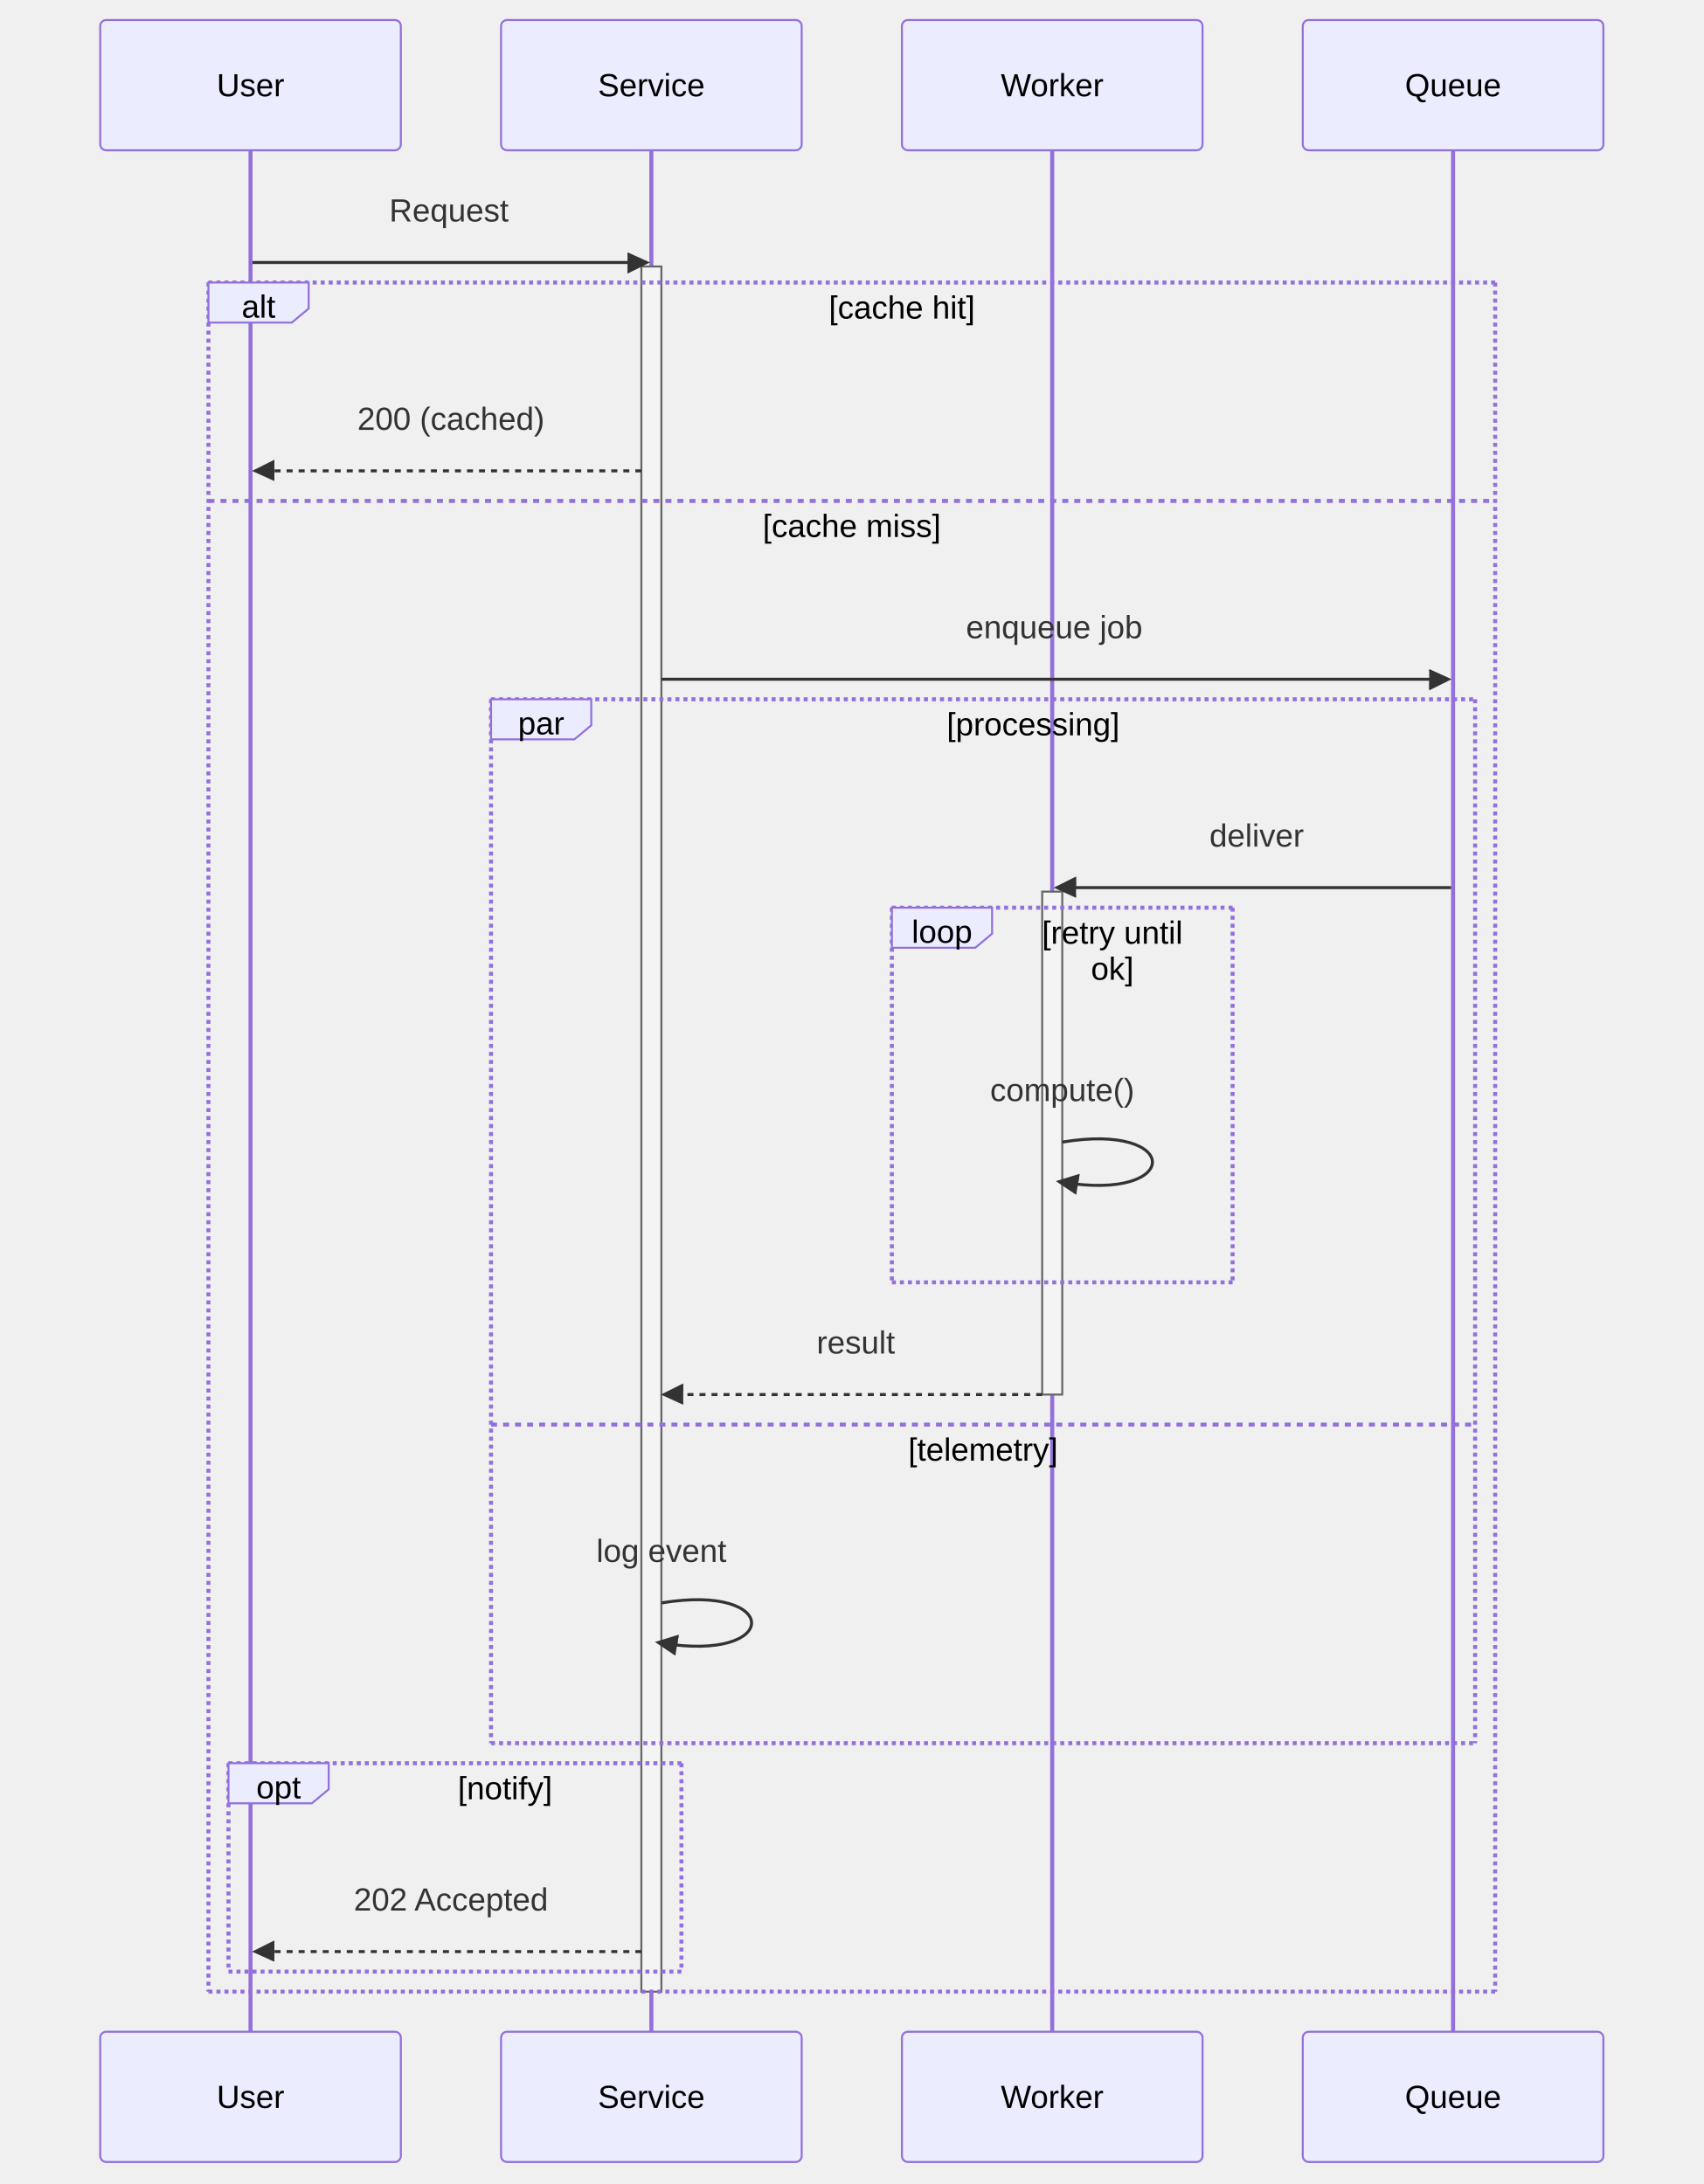
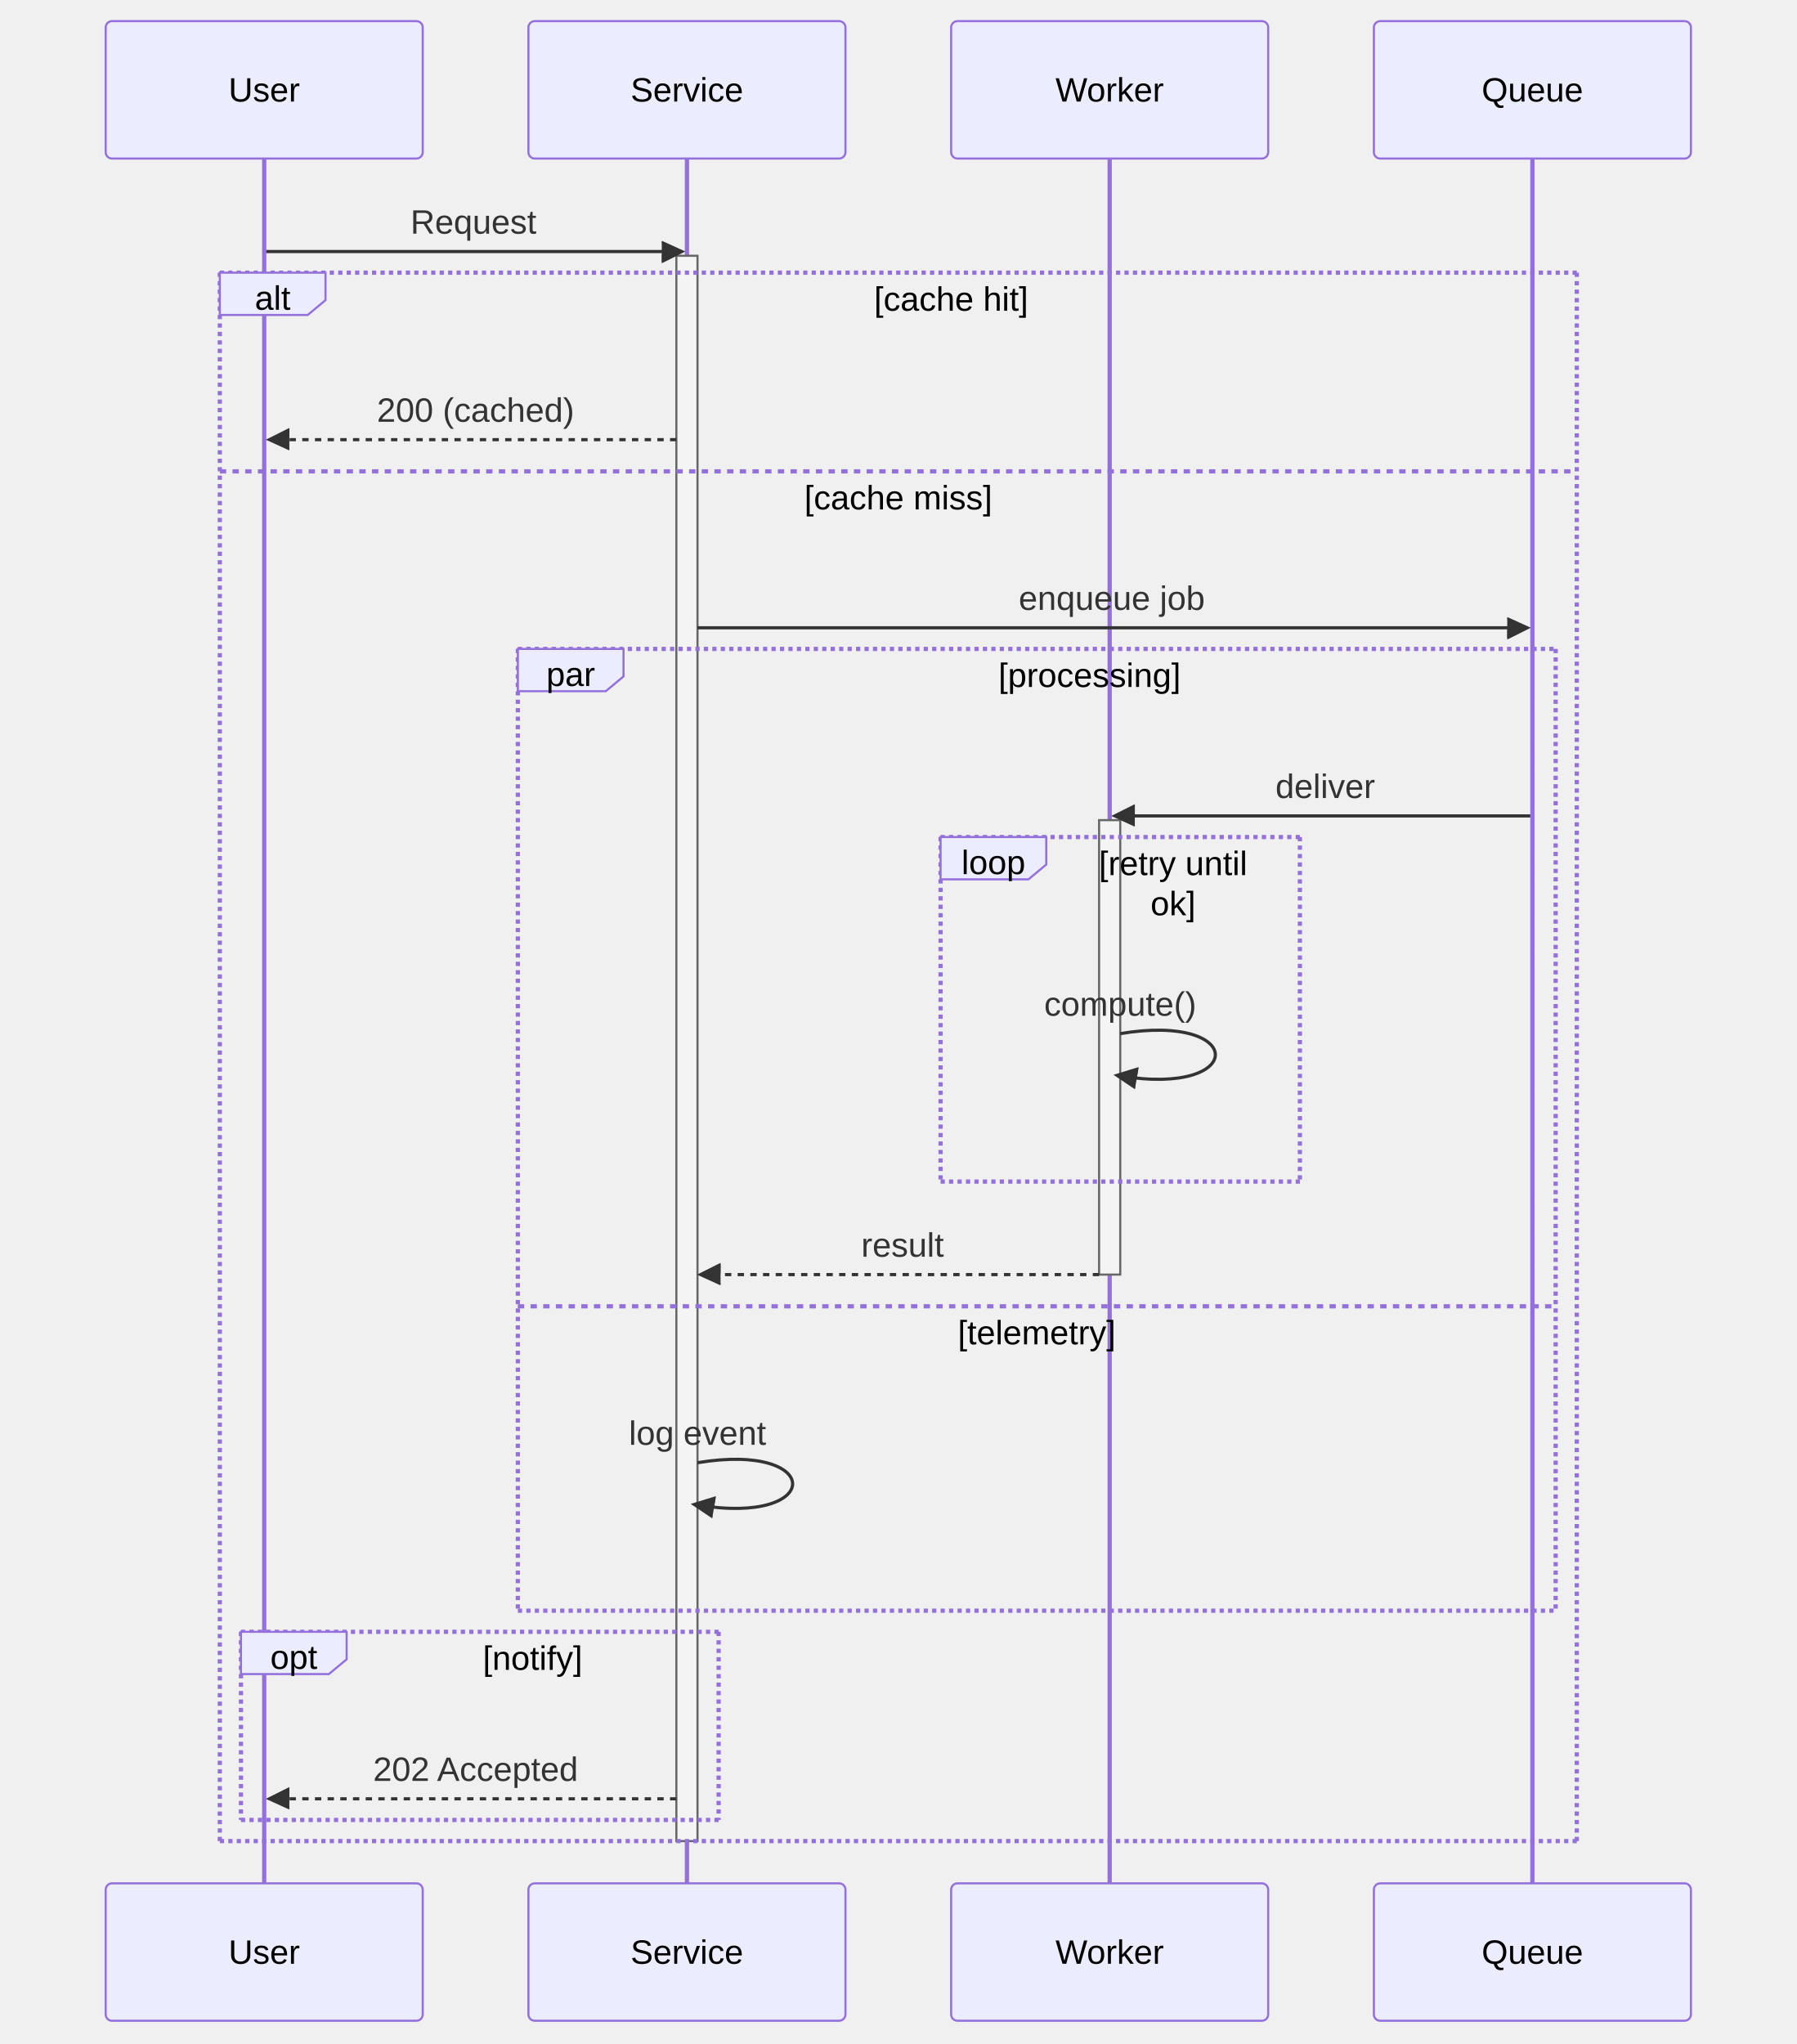
- <svg xmlns="http://www.w3.org/2000/svg" id="stress_deep_nested_frames_018" width="100%" style="max-width: 850px; background-color: white;" viewBox="-50 -10 850 1090" role="graphics-document document" aria-roledescription="sequence">
+ <svg xmlns="http://www.w3.org/2000/svg" id="stress_deep_nested_frames_018" width="100%" style="max-width: 850px; background-color: white;" viewBox="-50 -10 850 967" role="graphics-document document" aria-roledescription="sequence">
  <g>
-     <rect x="600" y="1004" fill="#eaeaea" stroke="#666" width="150" height="65" name="Q" rx="3" ry="3" class="actor actor-bottom" />
-     <text x="675" y="1036.5" dominant-baseline="central" alignment-baseline="central" class="actor actor-box" style="text-anchor: middle; font-size: 16px; font-weight: 400;">
+     <rect x="600" y="881" fill="#eaeaea" stroke="#666" width="150" height="65" name="Q" rx="3" ry="3" class="actor actor-bottom" />
+     <text x="675" y="913.5" dominant-baseline="central" alignment-baseline="central" class="actor actor-box" style="text-anchor: middle; font-size: 16px; font-weight: 400;">
      <tspan x="675" dy="0">Queue</tspan>
    </text>
  </g>
  <g>
-     <rect x="400" y="1004" fill="#eaeaea" stroke="#666" width="150" height="65" name="W" rx="3" ry="3" class="actor actor-bottom" />
-     <text x="475" y="1036.5" dominant-baseline="central" alignment-baseline="central" class="actor actor-box" style="text-anchor: middle; font-size: 16px; font-weight: 400;">
+     <rect x="400" y="881" fill="#eaeaea" stroke="#666" width="150" height="65" name="W" rx="3" ry="3" class="actor actor-bottom" />
+     <text x="475" y="913.5" dominant-baseline="central" alignment-baseline="central" class="actor actor-box" style="text-anchor: middle; font-size: 16px; font-weight: 400;">
      <tspan x="475" dy="0">Worker</tspan>
    </text>
  </g>
  <g>
-     <rect x="200" y="1004" fill="#eaeaea" stroke="#666" width="150" height="65" name="S" rx="3" ry="3" class="actor actor-bottom" />
-     <text x="275" y="1036.5" dominant-baseline="central" alignment-baseline="central" class="actor actor-box" style="text-anchor: middle; font-size: 16px; font-weight: 400;">
+     <rect x="200" y="881" fill="#eaeaea" stroke="#666" width="150" height="65" name="S" rx="3" ry="3" class="actor actor-bottom" />
+     <text x="275" y="913.5" dominant-baseline="central" alignment-baseline="central" class="actor actor-box" style="text-anchor: middle; font-size: 16px; font-weight: 400;">
      <tspan x="275" dy="0">Service</tspan>
    </text>
  </g>
  <g>
-     <rect x="0" y="1004" fill="#eaeaea" stroke="#666" width="150" height="65" name="U" rx="3" ry="3" class="actor actor-bottom" />
-     <text x="75" y="1036.5" dominant-baseline="central" alignment-baseline="central" class="actor actor-box" style="text-anchor: middle; font-size: 16px; font-weight: 400;">
+     <rect x="0" y="881" fill="#eaeaea" stroke="#666" width="150" height="65" name="U" rx="3" ry="3" class="actor actor-bottom" />
+     <text x="75" y="913.5" dominant-baseline="central" alignment-baseline="central" class="actor actor-box" style="text-anchor: middle; font-size: 16px; font-weight: 400;">
      <tspan x="75" dy="0">User</tspan>
    </text>
  </g>
  <g>
-     <line id="actor3" x1="675" y1="65" x2="675" y2="1004" class="actor-line 200" stroke-width="0.5px" stroke="#999" name="Q" data-et="life-line" data-id="Q" />
+     <line id="actor3" x1="675" y1="65" x2="675" y2="881" class="actor-line 200" stroke-width="0.5px" stroke="#999" name="Q" data-et="life-line" data-id="Q" />
    <g id="root-3" data-et="participant" data-type="participant" data-id="Q">
      <rect x="600" y="0" fill="#eaeaea" stroke="#666" width="150" height="65" name="Q" rx="3" ry="3" class="actor actor-top" />
      <text x="675" y="32.5" dominant-baseline="central" alignment-baseline="central" class="actor actor-box" style="text-anchor: middle; font-size: 16px; font-weight: 400;">
        <tspan x="675" dy="0">Queue</tspan>
      </text>
    </g>
  </g>
  <g>
-     <line id="actor2" x1="475" y1="65" x2="475" y2="1004" class="actor-line 200" stroke-width="0.5px" stroke="#999" name="W" data-et="life-line" data-id="W" />
+     <line id="actor2" x1="475" y1="65" x2="475" y2="881" class="actor-line 200" stroke-width="0.5px" stroke="#999" name="W" data-et="life-line" data-id="W" />
    <g id="root-2" data-et="participant" data-type="participant" data-id="W">
      <rect x="400" y="0" fill="#eaeaea" stroke="#666" width="150" height="65" name="W" rx="3" ry="3" class="actor actor-top" />
      <text x="475" y="32.5" dominant-baseline="central" alignment-baseline="central" class="actor actor-box" style="text-anchor: middle; font-size: 16px; font-weight: 400;">
        <tspan x="475" dy="0">Worker</tspan>
      </text>
    </g>
  </g>
  <g>
-     <line id="actor1" x1="275" y1="65" x2="275" y2="1004" class="actor-line 200" stroke-width="0.5px" stroke="#999" name="S" data-et="life-line" data-id="S" />
+     <line id="actor1" x1="275" y1="65" x2="275" y2="881" class="actor-line 200" stroke-width="0.5px" stroke="#999" name="S" data-et="life-line" data-id="S" />
    <g id="root-1" data-et="participant" data-type="participant" data-id="S">
      <rect x="200" y="0" fill="#eaeaea" stroke="#666" width="150" height="65" name="S" rx="3" ry="3" class="actor actor-top" />
      <text x="275" y="32.5" dominant-baseline="central" alignment-baseline="central" class="actor actor-box" style="text-anchor: middle; font-size: 16px; font-weight: 400;">
        <tspan x="275" dy="0">Service</tspan>
      </text>
    </g>
  </g>
  <g>
-     <line id="actor0" x1="75" y1="65" x2="75" y2="1004" class="actor-line 200" stroke-width="0.5px" stroke="#999" name="U" data-et="life-line" data-id="U" />
+     <line id="actor0" x1="75" y1="65" x2="75" y2="881" class="actor-line 200" stroke-width="0.5px" stroke="#999" name="U" data-et="life-line" data-id="U" />
    <g id="root-0" data-et="participant" data-type="participant" data-id="U">
      <rect x="0" y="0" fill="#eaeaea" stroke="#666" width="150" height="65" name="U" rx="3" ry="3" class="actor actor-top" />
      <text x="75" y="32.5" dominant-baseline="central" alignment-baseline="central" class="actor actor-box" style="text-anchor: middle; font-size: 16px; font-weight: 400;">
        <tspan x="75" dy="0">User</tspan>
      </text>
    </g>
  </g>
  <style>#stress_deep_nested_frames_018{font-family:"trebuchet ms",verdana,arial,sans-serif;font-size:16px;fill:#333;}@keyframes edge-animation-frame{from{stroke-dashoffset:0;}}@keyframes dash{to{stroke-dashoffset:0;}}#stress_deep_nested_frames_018 .edge-animation-slow{stroke-dasharray:9,5!important;stroke-dashoffset:900;animation:dash 50s linear infinite;stroke-linecap:round;}#stress_deep_nested_frames_018 .edge-animation-fast{stroke-dasharray:9,5!important;stroke-dashoffset:900;animation:dash 20s linear infinite;stroke-linecap:round;}#stress_deep_nested_frames_018 .error-icon{fill:#552222;}#stress_deep_nested_frames_018 .error-text{fill:#552222;stroke:#552222;}#stress_deep_nested_frames_018 .edge-thickness-normal{stroke-width:1px;}#stress_deep_nested_frames_018 .edge-thickness-thick{stroke-width:3.5px;}#stress_deep_nested_frames_018 .edge-pattern-solid{stroke-dasharray:0;}#stress_deep_nested_frames_018 .edge-thickness-invisible{stroke-width:0;fill:none;}#stress_deep_nested_frames_018 .edge-pattern-dashed{stroke-dasharray:3;}#stress_deep_nested_frames_018 .edge-pattern-dotted{stroke-dasharray:2;}#stress_deep_nested_frames_018 .marker{fill:#333333;stroke:#333333;}#stress_deep_nested_frames_018 .marker.cross{stroke:#333333;}#stress_deep_nested_frames_018 svg{font-family:"trebuchet ms",verdana,arial,sans-serif;font-size:16px;}#stress_deep_nested_frames_018 p{margin:0;}#stress_deep_nested_frames_018 .actor{stroke:#9370DB;fill:#ECECFF;stroke-width:1;}#stress_deep_nested_frames_018 rect.actor.outer-path[data-look="neo"]{filter:drop-shadow(1px 2px 2px rgba(185, 185, 185, 1));}#stress_deep_nested_frames_018 rect.note[data-look="neo"]{stroke:#aaaa33;fill:#fff5ad;filter:drop-shadow(1px 2px 2px rgba(185, 185, 185, 1));}#stress_deep_nested_frames_018 text.actor&gt;tspan{fill:black;stroke:none;}#stress_deep_nested_frames_018 .actor-line{stroke:#9370DB;}#stress_deep_nested_frames_018 .innerArc{stroke-width:1.5;stroke-dasharray:none;}#stress_deep_nested_frames_018 .messageLine0{stroke-width:1.5;stroke-dasharray:none;stroke:#333;}#stress_deep_nested_frames_018 .messageLine1{stroke-width:1.5;stroke-dasharray:2,2;stroke:#333;}#stress_deep_nested_frames_018 [id$="-arrowhead"] path{fill:#333;stroke:#333;}#stress_deep_nested_frames_018 .sequenceNumber{fill:white;}#stress_deep_nested_frames_018 [id$="-sequencenumber"]{fill:#333;}#stress_deep_nested_frames_018 [id$="-crosshead"] path{fill:#333;stroke:#333;}#stress_deep_nested_frames_018 .messageText{fill:#333;stroke:none;}#stress_deep_nested_frames_018 .labelBox{stroke:#9370DB;fill:#ECECFF;filter:none;}#stress_deep_nested_frames_018 .labelText,#stress_deep_nested_frames_018 .labelText&gt;tspan{fill:black;stroke:none;}#stress_deep_nested_frames_018 .loopText,#stress_deep_nested_frames_018 .loopText&gt;tspan{fill:black;stroke:none;}#stress_deep_nested_frames_018 .sectionTitle,#stress_deep_nested_frames_018 .sectionTitle&gt;tspan{fill:black;stroke:none;}#stress_deep_nested_frames_018 .loopLine{stroke-width:2px;stroke-dasharray:2,2;stroke:#9370DB;fill:#9370DB;}#stress_deep_nested_frames_018 .note{stroke:#aaaa33;fill:#fff5ad;}#stress_deep_nested_frames_018 .noteText,#stress_deep_nested_frames_018 .noteText&gt;tspan{fill:black;stroke:none;font-weight:normal;}#stress_deep_nested_frames_018 .activation0{fill:#f4f4f4;stroke:#666;}#stress_deep_nested_frames_018 .activation1{fill:#f4f4f4;stroke:#666;}#stress_deep_nested_frames_018 .activation2{fill:#f4f4f4;stroke:#666;}#stress_deep_nested_frames_018 .actorPopupMenu{position:absolute;}#stress_deep_nested_frames_018 .actorPopupMenuPanel{position:absolute;fill:#ECECFF;box-shadow:0px 8px 16px 0px rgba(0,0,0,0.2);filter:drop-shadow(3px 5px 2px rgb(0 0 0 / 0.4));}#stress_deep_nested_frames_018 .actor-man circle,#stress_deep_nested_frames_018 line{fill:#ECECFF;stroke-width:2px;}#stress_deep_nested_frames_018 g rect.rect{filter:drop-shadow(1px 2px 2px rgba(185, 185, 185, 1));stroke:#9370DB;}#stress_deep_nested_frames_018 .node .neo-node{stroke:#9370DB;}#stress_deep_nested_frames_018 [data-look="neo"].node rect,#stress_deep_nested_frames_018 [data-look="neo"].cluster rect,#stress_deep_nested_frames_018 [data-look="neo"].node polygon{stroke:#9370DB;filter:drop-shadow(1px 2px 2px rgba(185, 185, 185, 1));}#stress_deep_nested_frames_018 [data-look="neo"].swimlane.cluster rect{filter:none;}#stress_deep_nested_frames_018 [data-look="neo"].node path{stroke:#9370DB;stroke-width:1px;}#stress_deep_nested_frames_018 [data-look="neo"].node .outer-path{filter:drop-shadow(1px 2px 2px rgba(185, 185, 185, 1));}#stress_deep_nested_frames_018 [data-look="neo"].node .neo-line path{stroke:#9370DB;filter:none;}#stress_deep_nested_frames_018 [data-look="neo"].node circle{stroke:#9370DB;filter:drop-shadow(1px 2px 2px rgba(185, 185, 185, 1));}#stress_deep_nested_frames_018 [data-look="neo"].node circle .state-start{fill:#000000;}#stress_deep_nested_frames_018 [data-look="neo"].icon-shape .icon{fill:#9370DB;filter:drop-shadow(1px 2px 2px rgba(185, 185, 185, 1));}#stress_deep_nested_frames_018 [data-look="neo"].icon-shape .icon-neo path{stroke:#9370DB;filter:drop-shadow(1px 2px 2px rgba(185, 185, 185, 1));}#stress_deep_nested_frames_018 :root{--mermaid-font-family:"trebuchet ms",verdana,arial,sans-serif;}</style>
  <g />
  <defs>
    <symbol id="stress_deep_nested_frames_018-computer" width="24" height="24">
      <path transform="scale(.5)" d="M2 2v13h20v-13h-20zm18 11h-16v-9h16v9zm-10.228 6l.466-1h3.524l.467 1h-4.457zm14.228 3h-24l2-6h2.104l-1.33 4h18.45l-1.297-4h2.073l2 6zm-5-10h-14v-7h14v7z" />
    </symbol>
  </defs>
  <defs>
    <symbol id="stress_deep_nested_frames_018-database" fill-rule="evenodd" clip-rule="evenodd">
      <path transform="scale(.5)" d="M12.258.001l.256.004.255.005.253.008.251.01.249.012.247.015.246.016.242.019.241.02.239.023.236.024.233.027.231.028.229.031.225.032.223.034.22.036.217.038.214.04.211.041.208.043.205.045.201.046.198.048.194.05.191.051.187.053.183.054.18.056.175.057.172.059.168.06.163.061.16.063.155.064.15.066.074.033.073.033.071.034.07.034.069.035.068.035.067.035.066.035.064.036.064.036.062.036.06.036.06.037.058.037.058.037.055.038.055.038.053.038.052.038.051.039.05.039.048.039.047.039.045.04.044.04.043.04.041.04.04.041.039.041.037.041.036.041.034.041.033.042.032.042.03.042.029.042.027.042.026.043.024.043.023.043.021.043.02.043.018.044.017.043.015.044.013.044.012.044.011.045.009.044.007.045.006.045.004.045.002.045.001.045v17l-.001.045-.002.045-.004.045-.006.045-.007.045-.009.044-.011.045-.012.044-.013.044-.015.044-.017.043-.018.044-.02.043-.021.043-.023.043-.024.043-.026.043-.027.042-.029.042-.03.042-.032.042-.033.042-.034.041-.036.041-.037.041-.039.041-.04.041-.041.04-.043.04-.044.04-.045.04-.047.039-.048.039-.05.039-.051.039-.052.038-.053.038-.055.038-.055.038-.058.037-.058.037-.06.037-.06.036-.062.036-.064.036-.064.036-.066.035-.067.035-.068.035-.069.035-.07.034-.071.034-.073.033-.074.033-.15.066-.155.064-.16.063-.163.061-.168.06-.172.059-.175.057-.18.056-.183.054-.187.053-.191.051-.194.05-.198.048-.201.046-.205.045-.208.043-.211.041-.214.04-.217.038-.22.036-.223.034-.225.032-.229.031-.231.028-.233.027-.236.024-.239.023-.241.02-.242.019-.246.016-.247.015-.249.012-.251.01-.253.008-.255.005-.256.004-.258.001-.258-.001-.256-.004-.255-.005-.253-.008-.251-.01-.249-.012-.247-.015-.245-.016-.243-.019-.241-.02-.238-.023-.236-.024-.234-.027-.231-.028-.228-.031-.226-.032-.223-.034-.22-.036-.217-.038-.214-.04-.211-.041-.208-.043-.204-.045-.201-.046-.198-.048-.195-.05-.19-.051-.187-.053-.184-.054-.179-.056-.176-.057-.172-.059-.167-.06-.164-.061-.159-.063-.155-.064-.151-.066-.074-.033-.072-.033-.072-.034-.07-.034-.069-.035-.068-.035-.067-.035-.066-.035-.064-.036-.063-.036-.062-.036-.061-.036-.06-.037-.058-.037-.057-.037-.056-.038-.055-.038-.053-.038-.052-.038-.051-.039-.049-.039-.049-.039-.046-.039-.046-.04-.044-.04-.043-.04-.041-.04-.04-.041-.039-.041-.037-.041-.036-.041-.034-.041-.033-.042-.032-.042-.03-.042-.029-.042-.027-.042-.026-.043-.024-.043-.023-.043-.021-.043-.02-.043-.018-.044-.017-.043-.015-.044-.013-.044-.012-.044-.011-.045-.009-.044-.007-.045-.006-.045-.004-.045-.002-.045-.001-.045v-17l.001-.045.002-.045.004-.045.006-.045.007-.045.009-.044.011-.045.012-.044.013-.044.015-.044.017-.043.018-.044.02-.043.021-.043.023-.043.024-.043.026-.043.027-.042.029-.042.03-.042.032-.042.033-.042.034-.041.036-.041.037-.041.039-.041.04-.041.041-.04.043-.04.044-.04.046-.04.046-.039.049-.039.049-.039.051-.039.052-.038.053-.038.055-.038.056-.038.057-.037.058-.037.06-.037.061-.036.062-.036.063-.036.064-.036.066-.035.067-.035.068-.035.069-.035.07-.034.072-.034.072-.033.074-.033.151-.066.155-.064.159-.063.164-.061.167-.06.172-.059.176-.057.179-.056.184-.054.187-.053.19-.051.195-.05.198-.048.201-.046.204-.045.208-.043.211-.041.214-.04.217-.038.22-.036.223-.034.226-.032.228-.031.231-.028.234-.027.236-.024.238-.023.241-.02.243-.019.245-.016.247-.015.249-.012.251-.01.253-.008.255-.005.256-.004.258-.001.258.001zm-9.258 20.499v.01l.001.021.003.021.004.022.005.021.006.022.007.022.009.023.01.022.011.023.012.023.013.023.015.023.016.024.017.023.018.024.019.024.021.024.022.025.023.024.024.025.052.049.056.05.061.051.066.051.07.051.075.051.079.052.084.052.088.052.092.052.097.052.102.051.105.052.11.052.114.051.119.051.123.051.127.05.131.05.135.05.139.048.144.049.147.047.152.047.155.047.16.045.163.045.167.043.171.043.176.041.178.041.183.039.187.039.19.037.194.035.197.035.202.033.204.031.209.03.212.029.216.027.219.025.222.024.226.021.23.02.233.018.236.016.24.015.243.012.246.01.249.008.253.005.256.004.259.001.26-.001.257-.004.254-.005.25-.008.247-.011.244-.012.241-.014.237-.016.233-.018.231-.021.226-.021.224-.024.22-.026.216-.027.212-.028.21-.031.205-.031.202-.034.198-.034.194-.036.191-.037.187-.039.183-.04.179-.04.175-.042.172-.043.168-.044.163-.045.16-.046.155-.046.152-.047.148-.048.143-.049.139-.049.136-.05.131-.05.126-.05.123-.051.118-.052.114-.051.11-.052.106-.052.101-.052.096-.052.092-.052.088-.053.083-.051.079-.052.074-.052.07-.051.065-.051.06-.051.056-.05.051-.05.023-.024.023-.025.021-.024.02-.024.019-.024.018-.024.017-.024.015-.023.014-.024.013-.023.012-.023.01-.023.01-.022.008-.022.006-.022.006-.022.004-.022.004-.021.001-.021.001-.021v-4.127l-.077.055-.08.053-.083.054-.085.053-.087.052-.09.052-.093.051-.095.05-.097.05-.1.049-.102.049-.105.048-.106.047-.109.047-.111.046-.114.045-.115.045-.118.044-.12.043-.122.042-.124.042-.126.041-.128.04-.13.04-.132.038-.134.038-.135.037-.138.037-.139.035-.142.035-.143.034-.144.033-.147.032-.148.031-.15.03-.151.03-.153.029-.154.027-.156.027-.158.026-.159.025-.161.024-.162.023-.163.022-.165.021-.166.02-.167.019-.169.018-.169.017-.171.016-.173.015-.173.014-.175.013-.175.012-.177.011-.178.01-.179.008-.179.008-.181.006-.182.005-.182.004-.184.003-.184.002h-.37l-.184-.002-.184-.003-.182-.004-.182-.005-.181-.006-.179-.008-.179-.008-.178-.01-.176-.011-.176-.012-.175-.013-.173-.014-.172-.015-.171-.016-.17-.017-.169-.018-.167-.019-.166-.02-.165-.021-.163-.022-.162-.023-.161-.024-.159-.025-.157-.026-.156-.027-.155-.027-.153-.029-.151-.03-.15-.03-.148-.031-.146-.032-.145-.033-.143-.034-.141-.035-.14-.035-.137-.037-.136-.037-.134-.038-.132-.038-.13-.04-.128-.04-.126-.041-.124-.042-.122-.042-.12-.044-.117-.043-.116-.045-.113-.045-.112-.046-.109-.047-.106-.047-.105-.048-.102-.049-.1-.049-.097-.05-.095-.05-.093-.052-.09-.051-.087-.052-.085-.053-.083-.054-.08-.054-.077-.054v4.127zm0-5.654v.011l.001.021.003.021.004.021.005.022.006.022.007.022.009.022.01.022.011.023.012.023.013.023.015.024.016.023.017.024.018.024.019.024.021.024.022.024.023.025.024.024.052.05.056.05.061.05.066.051.07.051.075.052.079.051.084.052.088.052.092.052.097.052.102.052.105.052.11.051.114.051.119.052.123.05.127.051.131.05.135.049.139.049.144.048.147.048.152.047.155.046.16.045.163.045.167.044.171.042.176.042.178.04.183.04.187.038.19.037.194.036.197.034.202.033.204.032.209.03.212.028.216.027.219.025.222.024.226.022.23.02.233.018.236.016.24.014.243.012.246.01.249.008.253.006.256.003.259.001.26-.001.257-.003.254-.006.25-.008.247-.01.244-.012.241-.015.237-.016.233-.018.231-.02.226-.022.224-.024.22-.025.216-.027.212-.029.21-.03.205-.032.202-.033.198-.035.194-.036.191-.037.187-.039.183-.039.179-.041.175-.042.172-.043.168-.044.163-.045.16-.045.155-.047.152-.047.148-.048.143-.048.139-.05.136-.049.131-.05.126-.051.123-.051.118-.051.114-.052.11-.052.106-.052.101-.052.096-.052.092-.052.088-.052.083-.052.079-.052.074-.051.07-.052.065-.051.06-.05.056-.051.051-.049.023-.025.023-.024.021-.025.02-.024.019-.024.018-.024.017-.024.015-.023.014-.023.013-.024.012-.022.01-.023.01-.023.008-.022.006-.022.006-.022.004-.021.004-.022.001-.021.001-.021v-4.139l-.077.054-.08.054-.083.054-.085.052-.087.053-.09.051-.093.051-.095.051-.097.05-.1.049-.102.049-.105.048-.106.047-.109.047-.111.046-.114.045-.115.044-.118.044-.12.044-.122.042-.124.042-.126.041-.128.04-.13.039-.132.039-.134.038-.135.037-.138.036-.139.036-.142.035-.143.033-.144.033-.147.033-.148.031-.15.03-.151.03-.153.028-.154.028-.156.027-.158.026-.159.025-.161.024-.162.023-.163.022-.165.021-.166.02-.167.019-.169.018-.169.017-.171.016-.173.015-.173.014-.175.013-.175.012-.177.011-.178.009-.179.009-.179.007-.181.007-.182.005-.182.004-.184.003-.184.002h-.37l-.184-.002-.184-.003-.182-.004-.182-.005-.181-.007-.179-.007-.179-.009-.178-.009-.176-.011-.176-.012-.175-.013-.173-.014-.172-.015-.171-.016-.17-.017-.169-.018-.167-.019-.166-.02-.165-.021-.163-.022-.162-.023-.161-.024-.159-.025-.157-.026-.156-.027-.155-.028-.153-.028-.151-.03-.15-.03-.148-.031-.146-.033-.145-.033-.143-.033-.141-.035-.14-.036-.137-.036-.136-.037-.134-.038-.132-.039-.13-.039-.128-.04-.126-.041-.124-.042-.122-.043-.12-.043-.117-.044-.116-.044-.113-.046-.112-.046-.109-.046-.106-.047-.105-.048-.102-.049-.1-.049-.097-.05-.095-.051-.093-.051-.09-.051-.087-.053-.085-.052-.083-.054-.08-.054-.077-.054v4.139zm0-5.666v.011l.001.02.003.022.004.021.005.022.006.021.007.022.009.023.01.022.011.023.012.023.013.023.015.023.016.024.017.024.018.023.019.024.021.025.022.024.023.024.024.025.052.05.056.05.061.05.066.051.07.051.075.052.079.051.084.052.088.052.092.052.097.052.102.052.105.051.11.052.114.051.119.051.123.051.127.05.131.05.135.05.139.049.144.048.147.048.152.047.155.046.16.045.163.045.167.043.171.043.176.042.178.04.183.04.187.038.19.037.194.036.197.034.202.033.204.032.209.03.212.028.216.027.219.025.222.024.226.021.23.02.233.018.236.017.24.014.243.012.246.01.249.008.253.006.256.003.259.001.26-.001.257-.003.254-.006.25-.008.247-.01.244-.013.241-.014.237-.016.233-.018.231-.02.226-.022.224-.024.22-.025.216-.027.212-.029.21-.03.205-.032.202-.033.198-.035.194-.036.191-.037.187-.039.183-.039.179-.041.175-.042.172-.043.168-.044.163-.045.16-.045.155-.047.152-.047.148-.048.143-.049.139-.049.136-.049.131-.051.126-.05.123-.051.118-.052.114-.051.11-.052.106-.052.101-.052.096-.052.092-.052.088-.052.083-.052.079-.052.074-.052.07-.051.065-.051.06-.051.056-.05.051-.049.023-.025.023-.025.021-.024.02-.024.019-.024.018-.024.017-.024.015-.023.014-.024.013-.023.012-.023.01-.022.01-.023.008-.022.006-.022.006-.022.004-.022.004-.021.001-.021.001-.021v-4.153l-.077.054-.08.054-.083.053-.085.053-.087.053-.09.051-.093.051-.095.051-.097.05-.1.049-.102.048-.105.048-.106.048-.109.046-.111.046-.114.046-.115.044-.118.044-.12.043-.122.043-.124.042-.126.041-.128.04-.13.039-.132.039-.134.038-.135.037-.138.036-.139.036-.142.034-.143.034-.144.033-.147.032-.148.032-.15.03-.151.03-.153.028-.154.028-.156.027-.158.026-.159.024-.161.024-.162.023-.163.023-.165.021-.166.02-.167.019-.169.018-.169.017-.171.016-.173.015-.173.014-.175.013-.175.012-.177.01-.178.01-.179.009-.179.007-.181.006-.182.006-.182.004-.184.003-.184.001-.185.001-.185-.001-.184-.001-.184-.003-.182-.004-.182-.006-.181-.006-.179-.007-.179-.009-.178-.01-.176-.01-.176-.012-.175-.013-.173-.014-.172-.015-.171-.016-.17-.017-.169-.018-.167-.019-.166-.02-.165-.021-.163-.023-.162-.023-.161-.024-.159-.024-.157-.026-.156-.027-.155-.028-.153-.028-.151-.03-.15-.03-.148-.032-.146-.032-.145-.033-.143-.034-.141-.034-.14-.036-.137-.036-.136-.037-.134-.038-.132-.039-.13-.039-.128-.041-.126-.041-.124-.041-.122-.043-.12-.043-.117-.044-.116-.044-.113-.046-.112-.046-.109-.046-.106-.048-.105-.048-.102-.048-.1-.05-.097-.049-.095-.051-.093-.051-.09-.052-.087-.052-.085-.053-.083-.053-.08-.054-.077-.054v4.153zm8.74-8.179l-.257.004-.254.005-.25.008-.247.011-.244.012-.241.014-.237.016-.233.018-.231.021-.226.022-.224.023-.22.026-.216.027-.212.028-.21.031-.205.032-.202.033-.198.034-.194.036-.191.038-.187.038-.183.04-.179.041-.175.042-.172.043-.168.043-.163.045-.16.046-.155.046-.152.048-.148.048-.143.048-.139.049-.136.05-.131.05-.126.051-.123.051-.118.051-.114.052-.11.052-.106.052-.101.052-.096.052-.092.052-.088.052-.083.052-.079.052-.074.051-.07.052-.065.051-.06.05-.056.05-.051.05-.023.025-.023.024-.021.024-.02.025-.019.024-.018.024-.017.023-.015.024-.014.023-.013.023-.012.023-.01.023-.01.022-.008.022-.006.023-.006.021-.004.022-.004.021-.001.021-.001.021.001.021.001.021.004.021.004.022.006.021.006.023.008.022.01.022.01.023.012.023.013.023.014.023.015.024.017.023.018.024.019.024.02.025.021.024.023.024.023.025.051.05.056.05.06.05.065.051.07.052.074.051.079.052.083.052.088.052.092.052.096.052.101.052.106.052.11.052.114.052.118.051.123.051.126.051.131.05.136.05.139.049.143.048.148.048.152.048.155.046.16.046.163.045.168.043.172.043.175.042.179.041.183.04.187.038.191.038.194.036.198.034.202.033.205.032.21.031.212.028.216.027.22.026.224.023.226.022.231.021.233.018.237.016.241.014.244.012.247.011.25.008.254.005.257.004.26.001.26-.001.257-.004.254-.005.25-.008.247-.011.244-.012.241-.014.237-.016.233-.018.231-.021.226-.022.224-.023.22-.026.216-.027.212-.028.21-.031.205-.032.202-.033.198-.034.194-.036.191-.038.187-.038.183-.04.179-.041.175-.042.172-.043.168-.043.163-.045.16-.046.155-.046.152-.048.148-.048.143-.048.139-.049.136-.05.131-.05.126-.051.123-.051.118-.051.114-.052.11-.052.106-.052.101-.052.096-.052.092-.052.088-.052.083-.052.079-.052.074-.051.07-.052.065-.051.06-.05.056-.05.051-.05.023-.025.023-.024.021-.024.02-.025.019-.024.018-.024.017-.023.015-.024.014-.023.013-.023.012-.023.01-.023.01-.022.008-.022.006-.023.006-.021.004-.022.004-.021.001-.021.001-.021-.001-.021-.001-.021-.004-.021-.004-.022-.006-.021-.006-.023-.008-.022-.01-.022-.01-.023-.012-.023-.013-.023-.014-.023-.015-.024-.017-.023-.018-.024-.019-.024-.02-.025-.021-.024-.023-.024-.023-.025-.051-.05-.056-.05-.06-.05-.065-.051-.07-.052-.074-.051-.079-.052-.083-.052-.088-.052-.092-.052-.096-.052-.101-.052-.106-.052-.11-.052-.114-.052-.118-.051-.123-.051-.126-.051-.131-.05-.136-.05-.139-.049-.143-.048-.148-.048-.152-.048-.155-.046-.16-.046-.163-.045-.168-.043-.172-.043-.175-.042-.179-.041-.183-.04-.187-.038-.191-.038-.194-.036-.198-.034-.202-.033-.205-.032-.21-.031-.212-.028-.216-.027-.22-.026-.224-.023-.226-.022-.231-.021-.233-.018-.237-.016-.241-.014-.244-.012-.247-.011-.25-.008-.254-.005-.257-.004-.26-.001-.26.001z" />
    </symbol>
  </defs>
  <defs>
    <symbol id="stress_deep_nested_frames_018-clock" width="24" height="24">
      <path transform="scale(.5)" d="M12 2c5.514 0 10 4.486 10 10s-4.486 10-10 10-10-4.486-10-10 4.486-10 10-10zm0-2c-6.627 0-12 5.373-12 12s5.373 12 12 12 12-5.373 12-12-5.373-12-12-12zm5.848 12.459c.202.038.202.333.001.372-1.907.361-6.045 1.111-6.547 1.111-.719 0-1.301-.582-1.301-1.301 0-.512.77-5.447 1.125-7.445.034-.192.312-.181.343.014l.985 6.238 5.394 1.011z" />
    </symbol>
  </defs>
  <defs>
    <marker id="stress_deep_nested_frames_018-arrowhead" refX="7.9" refY="5" markerUnits="userSpaceOnUse" markerWidth="12" markerHeight="12" orient="auto-start-reverse">
      <path d="M -1 0 L 10 5 L 0 10 z" />
    </marker>
  </defs>
  <defs>
    <marker id="stress_deep_nested_frames_018-crosshead" markerWidth="15" markerHeight="8" orient="auto" refX="4" refY="4.5">
      <path fill="none" stroke="#000000" stroke-width="1pt" d="M 1,2 L 6,7 M 6,2 L 1,7" style="stroke-dasharray: 0, 0;" />
    </marker>
  </defs>
  <defs>
    <marker id="stress_deep_nested_frames_018-filled-head" refX="15.5" refY="7" markerWidth="20" markerHeight="28" orient="auto">
      <path d="M 18,7 L9,13 L14,7 L9,1 Z" />
    </marker>
  </defs>
  <defs>
    <marker id="stress_deep_nested_frames_018-sequencenumber" refX="15" refY="15" markerWidth="60" markerHeight="40" orient="auto">
      <circle cx="15" cy="15" r="6" />
    </marker>
  </defs>
  <defs>
    <marker id="stress_deep_nested_frames_018-solidTopArrowHead" refX="7.9" refY="7.25" markerUnits="userSpaceOnUse" markerWidth="12" markerHeight="12" orient="auto-start-reverse">
      <path d="M 0 0 L 10 8 L 0 8 z" />
    </marker>
  </defs>
  <defs>
    <marker id="stress_deep_nested_frames_018-solidBottomArrowHead" refX="7.9" refY="0.75" markerUnits="userSpaceOnUse" markerWidth="12" markerHeight="12" orient="auto-start-reverse">
      <path d="M 0 0 L 10 0 L 0 8 z" />
    </marker>
  </defs>
  <defs>
    <marker id="stress_deep_nested_frames_018-stickTopArrowHead" refX="7.5" refY="7" markerUnits="userSpaceOnUse" markerWidth="12" markerHeight="12" orient="auto-start-reverse">
      <path d="M 0 0 L 7 7" stroke="black" stroke-width="1.5" fill="none" />
    </marker>
  </defs>
  <defs>
    <marker id="stress_deep_nested_frames_018-stickBottomArrowHead" refX="7.5" refY="0" markerUnits="userSpaceOnUse" markerWidth="12" markerHeight="12" orient="auto-start-reverse">
      <path d="M 0 7 L 7 0" stroke="black" stroke-width="1.5" fill="none" />
    </marker>
  </defs>
  <g>
-     <rect x="270" y="123" fill="#EDF2AE" stroke="#666" width="10" height="861" class="activation0" />
+     <rect x="270" y="111" fill="#EDF2AE" stroke="#666" width="10" height="750" class="activation0" />
  </g>
  <g>
-     <rect x="470" y="435" fill="#EDF2AE" stroke="#666" width="10" height="251" class="activation0" />
+     <rect x="470" y="378" fill="#EDF2AE" stroke="#666" width="10" height="215" class="activation0" />
  </g>
  <g data-et="control-structure" data-id="i11">
-     <line x1="395" y1="443" x2="565" y2="443" class="loopLine" />
-     <line x1="565" y1="443" x2="565" y2="630" class="loopLine" />
-     <line x1="395" y1="630" x2="565" y2="630" class="loopLine" />
-     <line x1="395" y1="443" x2="395" y2="630" class="loopLine" />
-     <polygon points="395,443 445,443 445,456 436.6,463 395,463" class="labelBox" />
-     <text x="420" y="456" text-anchor="middle" dominant-baseline="middle" alignment-baseline="middle" class="labelText" style="font-size: 16px; font-weight: 400;">loop</text>
-     <text x="505" y="461" text-anchor="middle" class="loopText" style="font-size: 16px; font-weight: 400;">
+     <line x1="395" y1="386" x2="565" y2="386" class="loopLine" />
+     <line x1="565" y1="386" x2="565" y2="549" class="loopLine" />
+     <line x1="395" y1="549" x2="565" y2="549" class="loopLine" />
+     <line x1="395" y1="386" x2="395" y2="549" class="loopLine" />
+     <polygon points="395,386 445,386 445,399 436.6,406 395,406" class="labelBox" />
+     <text x="420" y="399" text-anchor="middle" dominant-baseline="middle" alignment-baseline="middle" class="labelText" style="font-size: 16px; font-weight: 400;">loop</text>
+     <text x="505" y="404" text-anchor="middle" class="loopText" style="font-size: 16px; font-weight: 400;">
      <tspan x="505">[retry until</tspan>
    </text>
-     <text x="505" y="479" text-anchor="middle" class="loopText" style="font-size: 16px; font-weight: 400;">
+     <text x="505" y="423" text-anchor="middle" class="loopText" style="font-size: 16px; font-weight: 400;">
      <tspan x="505">ok]</tspan>
    </text>
  </g>
  <g data-et="control-structure" data-id="i16">
-     <line x1="195" y1="339" x2="686" y2="339" class="loopLine" />
-     <line x1="686" y1="339" x2="686" y2="860" class="loopLine" />
-     <line x1="195" y1="860" x2="686" y2="860" class="loopLine" />
-     <line x1="195" y1="339" x2="195" y2="860" class="loopLine" />
-     <line x1="195" y1="701" x2="686" y2="701" class="loopLine" style="stroke-dasharray: 3, 3;" />
-     <polygon points="195,339 245,339 245,352 236.6,359 195,359" class="labelBox" />
-     <text x="220" y="352" text-anchor="middle" dominant-baseline="middle" alignment-baseline="middle" class="labelText" style="font-size: 16px; font-weight: 400;">par</text>
-     <text x="465.5" y="357" text-anchor="middle" class="loopText" style="font-size: 16px; font-weight: 400;">
+     <line x1="195" y1="297" x2="686" y2="297" class="loopLine" />
+     <line x1="686" y1="297" x2="686" y2="752" class="loopLine" />
+     <line x1="195" y1="752" x2="686" y2="752" class="loopLine" />
+     <line x1="195" y1="297" x2="195" y2="752" class="loopLine" />
+     <line x1="195" y1="608" x2="686" y2="608" class="loopLine" style="stroke-dasharray: 3, 3;" />
+     <polygon points="195,297 245,297 245,310 236.6,317 195,317" class="labelBox" />
+     <text x="220" y="310" text-anchor="middle" dominant-baseline="middle" alignment-baseline="middle" class="labelText" style="font-size: 16px; font-weight: 400;">par</text>
+     <text x="465.5" y="315" text-anchor="middle" class="loopText" style="font-size: 16px; font-weight: 400;">
      <tspan x="465.5">[processing]</tspan>
    </text>
-     <text x="440.5" y="719" text-anchor="middle" class="sectionTitle" style="font-size: 16px; font-weight: 400;">[telemetry]</text>
+     <text x="440.5" y="626" text-anchor="middle" class="sectionTitle" style="font-size: 16px; font-weight: 400;">[telemetry]</text>
  </g>
  <g data-et="control-structure" data-id="i19">
-     <line x1="64" y1="870" x2="290" y2="870" class="loopLine" />
-     <line x1="290" y1="870" x2="290" y2="974" class="loopLine" />
-     <line x1="64" y1="974" x2="290" y2="974" class="loopLine" />
-     <line x1="64" y1="870" x2="64" y2="974" class="loopLine" />
-     <polygon points="64,870 114,870 114,883 105.6,890 64,890" class="labelBox" />
-     <text x="89" y="883" text-anchor="middle" dominant-baseline="middle" alignment-baseline="middle" class="labelText" style="font-size: 16px; font-weight: 400;">opt</text>
-     <text x="202" y="888" text-anchor="middle" class="loopText" style="font-size: 16px; font-weight: 400;">
+     <line x1="64" y1="762" x2="290" y2="762" class="loopLine" />
+     <line x1="290" y1="762" x2="290" y2="851" class="loopLine" />
+     <line x1="64" y1="851" x2="290" y2="851" class="loopLine" />
+     <line x1="64" y1="762" x2="64" y2="851" class="loopLine" />
+     <polygon points="64,762 114,762 114,775 105.6,782 64,782" class="labelBox" />
+     <text x="89" y="775" text-anchor="middle" dominant-baseline="middle" alignment-baseline="middle" class="labelText" style="font-size: 16px; font-weight: 400;">opt</text>
+     <text x="202" y="780" text-anchor="middle" class="loopText" style="font-size: 16px; font-weight: 400;">
      <tspan x="202">[notify]</tspan>
    </text>
  </g>
  <g data-et="control-structure" data-id="i20">
-     <line x1="54" y1="131" x2="696" y2="131" class="loopLine" />
-     <line x1="696" y1="131" x2="696" y2="984" class="loopLine" />
-     <line x1="54" y1="984" x2="696" y2="984" class="loopLine" />
-     <line x1="54" y1="131" x2="54" y2="984" class="loopLine" />
-     <line x1="54" y1="240" x2="696" y2="240" class="loopLine" style="stroke-dasharray: 3, 3;" />
-     <polygon points="54,131 104,131 104,144 95.6,151 54,151" class="labelBox" />
-     <text x="79" y="144" text-anchor="middle" dominant-baseline="middle" alignment-baseline="middle" class="labelText" style="font-size: 16px; font-weight: 400;">alt</text>
-     <text x="400" y="149" text-anchor="middle" class="loopText" style="font-size: 16px; font-weight: 400;">
+     <line x1="54" y1="119" x2="696" y2="119" class="loopLine" />
+     <line x1="696" y1="119" x2="696" y2="861" class="loopLine" />
+     <line x1="54" y1="861" x2="696" y2="861" class="loopLine" />
+     <line x1="54" y1="119" x2="54" y2="861" class="loopLine" />
+     <line x1="54" y1="213" x2="696" y2="213" class="loopLine" style="stroke-dasharray: 3, 3;" />
+     <polygon points="54,119 104,119 104,132 95.6,139 54,139" class="labelBox" />
+     <text x="79" y="132" text-anchor="middle" dominant-baseline="middle" alignment-baseline="middle" class="labelText" style="font-size: 16px; font-weight: 400;">alt</text>
+     <text x="400" y="137" text-anchor="middle" class="loopText" style="font-size: 16px; font-weight: 400;">
      <tspan x="400">[cache hit]</tspan>
    </text>
-     <text x="375" y="258" text-anchor="middle" class="sectionTitle" style="font-size: 16px; font-weight: 400;">[cache miss]</text>
+     <text x="375" y="231" text-anchor="middle" class="sectionTitle" style="font-size: 16px; font-weight: 400;">[cache miss]</text>
  </g>
  <text x="174" y="80" text-anchor="middle" dominant-baseline="middle" alignment-baseline="middle" class="messageText" dy="1em" style="font-size: 16px; font-weight: 400;">Request</text>
-   <line x1="76" y1="121" x2="271" y2="121" class="messageLine0" data-et="message" data-id="i0" data-from="U" data-to="S" stroke-width="2" stroke="none" marker-end="url(#stress_deep_nested_frames_018-arrowhead)" style="fill: none;" />
-   <text x="175" y="184" text-anchor="middle" dominant-baseline="middle" alignment-baseline="middle" class="messageText" dy="1em" style="font-size: 16px; font-weight: 400;">200 (cached)</text>
-   <line x1="270" y1="225" x2="79" y2="225" class="messageLine1" data-et="message" data-id="i3" data-from="S" data-to="U" stroke-width="2" stroke="none" marker-end="url(#stress_deep_nested_frames_018-arrowhead)" style="stroke-dasharray: 3, 3; fill: none;" />
-   <text x="476" y="288" text-anchor="middle" dominant-baseline="middle" alignment-baseline="middle" class="messageText" dy="1em" style="font-size: 16px; font-weight: 400;">enqueue job</text>
-   <line x1="280" y1="329" x2="671" y2="329" class="messageLine0" data-et="message" data-id="i5" data-from="S" data-to="Q" stroke-width="2" stroke="none" marker-end="url(#stress_deep_nested_frames_018-arrowhead)" style="fill: none;" />
-   <text x="577" y="392" text-anchor="middle" dominant-baseline="middle" alignment-baseline="middle" class="messageText" dy="1em" style="font-size: 16px; font-weight: 400;">deliver</text>
-   <line x1="674" y1="433" x2="479" y2="433" class="messageLine0" data-et="message" data-id="i7" data-from="Q" data-to="W" stroke-width="2" stroke="none" marker-end="url(#stress_deep_nested_frames_018-arrowhead)" style="fill: none;" />
-   <text x="480" y="519" text-anchor="middle" dominant-baseline="middle" alignment-baseline="middle" class="messageText" dy="1em" style="font-size: 16px; font-weight: 400;">compute()</text>
-   <path d="M 480,560 C 540,550 540,590 480,580" class="messageLine0" data-et="message" data-id="i10" data-from="W" data-to="W" stroke-width="2" stroke="none" marker-end="url(#stress_deep_nested_frames_018-arrowhead)" style="fill: none;" />
-   <text x="377" y="645" text-anchor="middle" dominant-baseline="middle" alignment-baseline="middle" class="messageText" dy="1em" style="font-size: 16px; font-weight: 400;">result</text>
-   <line x1="470" y1="686" x2="283" y2="686" class="messageLine1" data-et="message" data-id="i12" data-from="W" data-to="S" stroke-width="2" stroke="none" marker-end="url(#stress_deep_nested_frames_018-arrowhead)" style="stroke-dasharray: 3, 3; fill: none;" />
-   <text x="280" y="749" text-anchor="middle" dominant-baseline="middle" alignment-baseline="middle" class="messageText" dy="1em" style="font-size: 16px; font-weight: 400;">log event</text>
-   <path d="M 280,790 C 340,780 340,820 280,810" class="messageLine0" data-et="message" data-id="i15" data-from="S" data-to="S" stroke-width="2" stroke="none" marker-end="url(#stress_deep_nested_frames_018-arrowhead)" style="fill: none;" />
-   <text x="175" y="923" text-anchor="middle" dominant-baseline="middle" alignment-baseline="middle" class="messageText" dy="1em" style="font-size: 16px; font-weight: 400;">202 Accepted</text>
-   <line x1="270" y1="964" x2="79" y2="964" class="messageLine1" data-et="message" data-id="i18" data-from="S" data-to="U" stroke-width="2" stroke="none" marker-end="url(#stress_deep_nested_frames_018-arrowhead)" style="stroke-dasharray: 3, 3; fill: none;" />
+   <line x1="76" y1="109" x2="271" y2="109" class="messageLine0" data-et="message" data-id="i0" data-from="U" data-to="S" stroke-width="2" stroke="none" marker-end="url(#stress_deep_nested_frames_018-arrowhead)" style="fill: none;" />
+   <text x="175" y="169" text-anchor="middle" dominant-baseline="middle" alignment-baseline="middle" class="messageText" dy="1em" style="font-size: 16px; font-weight: 400;">200 (cached)</text>
+   <line x1="270" y1="198" x2="79" y2="198" class="messageLine1" data-et="message" data-id="i3" data-from="S" data-to="U" stroke-width="2" stroke="none" marker-end="url(#stress_deep_nested_frames_018-arrowhead)" style="stroke-dasharray: 3, 3; fill: none;" />
+   <text x="476" y="258" text-anchor="middle" dominant-baseline="middle" alignment-baseline="middle" class="messageText" dy="1em" style="font-size: 16px; font-weight: 400;">enqueue job</text>
+   <line x1="280" y1="287" x2="671" y2="287" class="messageLine0" data-et="message" data-id="i5" data-from="S" data-to="Q" stroke-width="2" stroke="none" marker-end="url(#stress_deep_nested_frames_018-arrowhead)" style="fill: none;" />
+   <text x="577" y="347" text-anchor="middle" dominant-baseline="middle" alignment-baseline="middle" class="messageText" dy="1em" style="font-size: 16px; font-weight: 400;">deliver</text>
+   <line x1="674" y1="376" x2="479" y2="376" class="messageLine0" data-et="message" data-id="i7" data-from="Q" data-to="W" stroke-width="2" stroke="none" marker-end="url(#stress_deep_nested_frames_018-arrowhead)" style="fill: none;" />
+   <text x="480" y="450" text-anchor="middle" dominant-baseline="middle" alignment-baseline="middle" class="messageText" dy="1em" style="font-size: 16px; font-weight: 400;">compute()</text>
+   <path d="M 480,479 C 540,469 540,509 480,499" class="messageLine0" data-et="message" data-id="i10" data-from="W" data-to="W" stroke-width="2" stroke="none" marker-end="url(#stress_deep_nested_frames_018-arrowhead)" style="fill: none;" />
+   <text x="377" y="564" text-anchor="middle" dominant-baseline="middle" alignment-baseline="middle" class="messageText" dy="1em" style="font-size: 16px; font-weight: 400;">result</text>
+   <line x1="470" y1="593" x2="283" y2="593" class="messageLine1" data-et="message" data-id="i12" data-from="W" data-to="S" stroke-width="2" stroke="none" marker-end="url(#stress_deep_nested_frames_018-arrowhead)" style="stroke-dasharray: 3, 3; fill: none;" />
+   <text x="280" y="653" text-anchor="middle" dominant-baseline="middle" alignment-baseline="middle" class="messageText" dy="1em" style="font-size: 16px; font-weight: 400;">log event</text>
+   <path d="M 280,682 C 340,672 340,712 280,702" class="messageLine0" data-et="message" data-id="i15" data-from="S" data-to="S" stroke-width="2" stroke="none" marker-end="url(#stress_deep_nested_frames_018-arrowhead)" style="fill: none;" />
+   <text x="175" y="812" text-anchor="middle" dominant-baseline="middle" alignment-baseline="middle" class="messageText" dy="1em" style="font-size: 16px; font-weight: 400;">202 Accepted</text>
+   <line x1="270" y1="841" x2="79" y2="841" class="messageLine1" data-et="message" data-id="i18" data-from="S" data-to="U" stroke-width="2" stroke="none" marker-end="url(#stress_deep_nested_frames_018-arrowhead)" style="stroke-dasharray: 3, 3; fill: none;" />
</svg>
